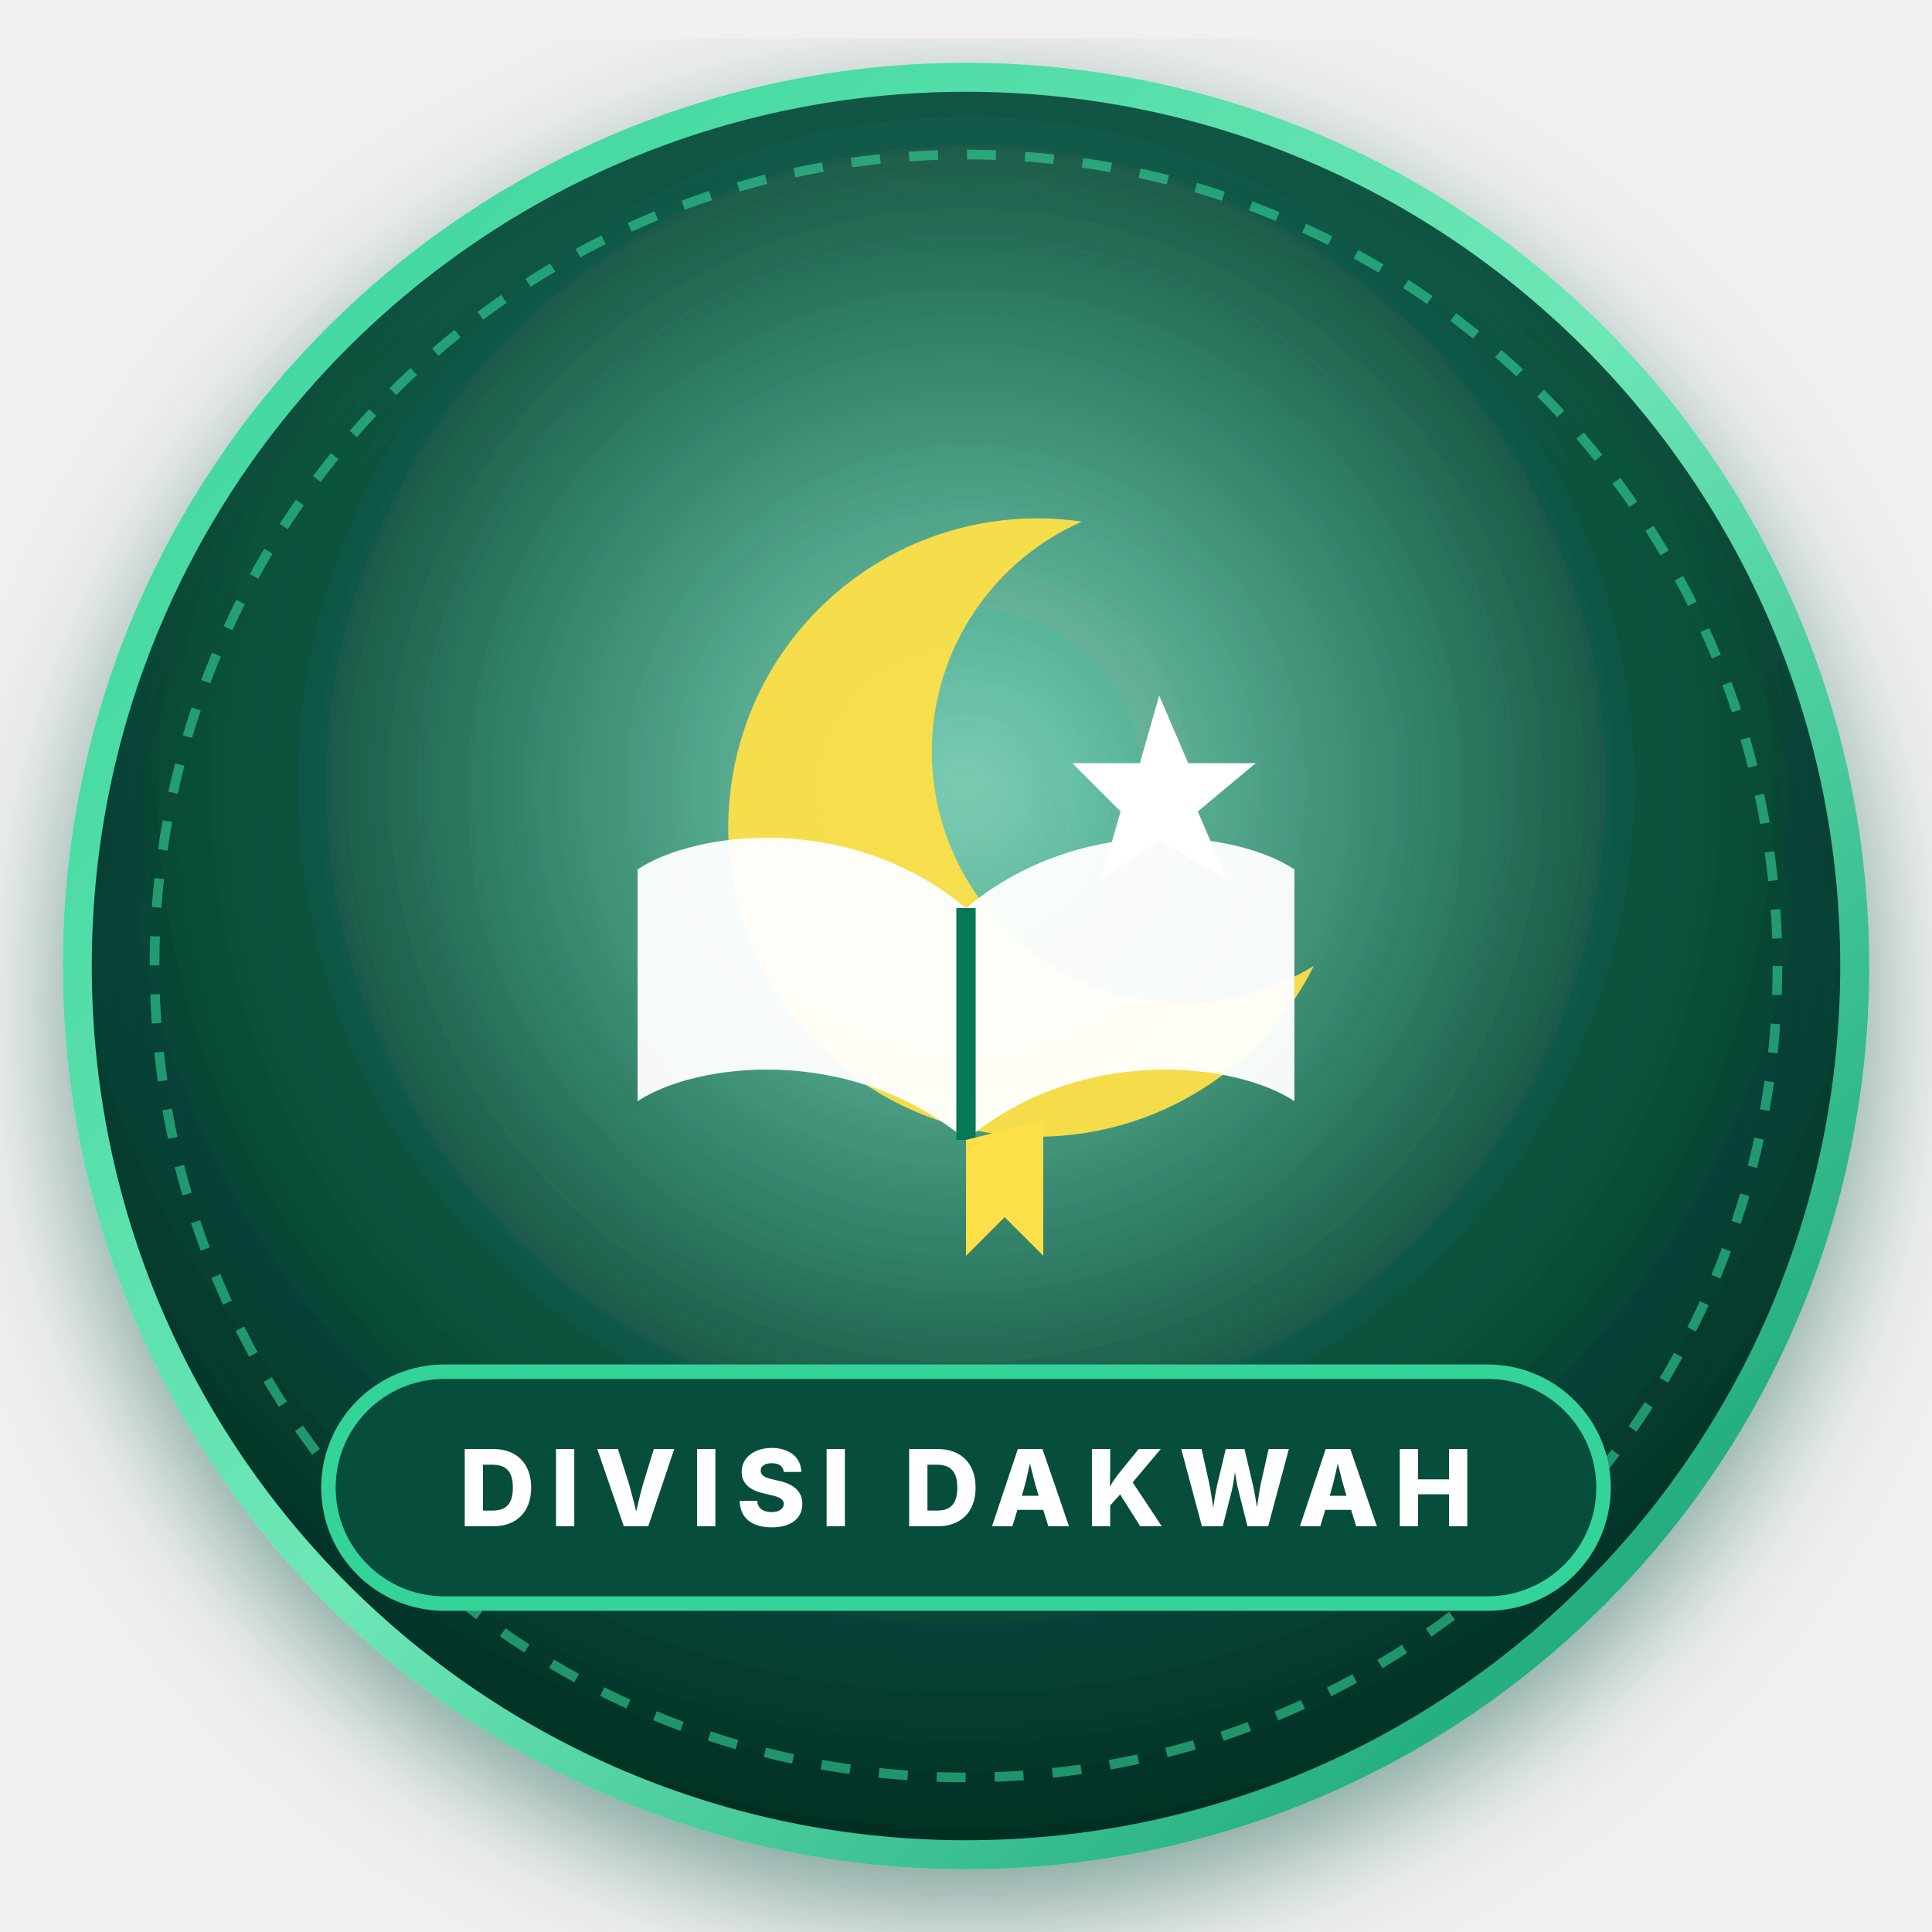
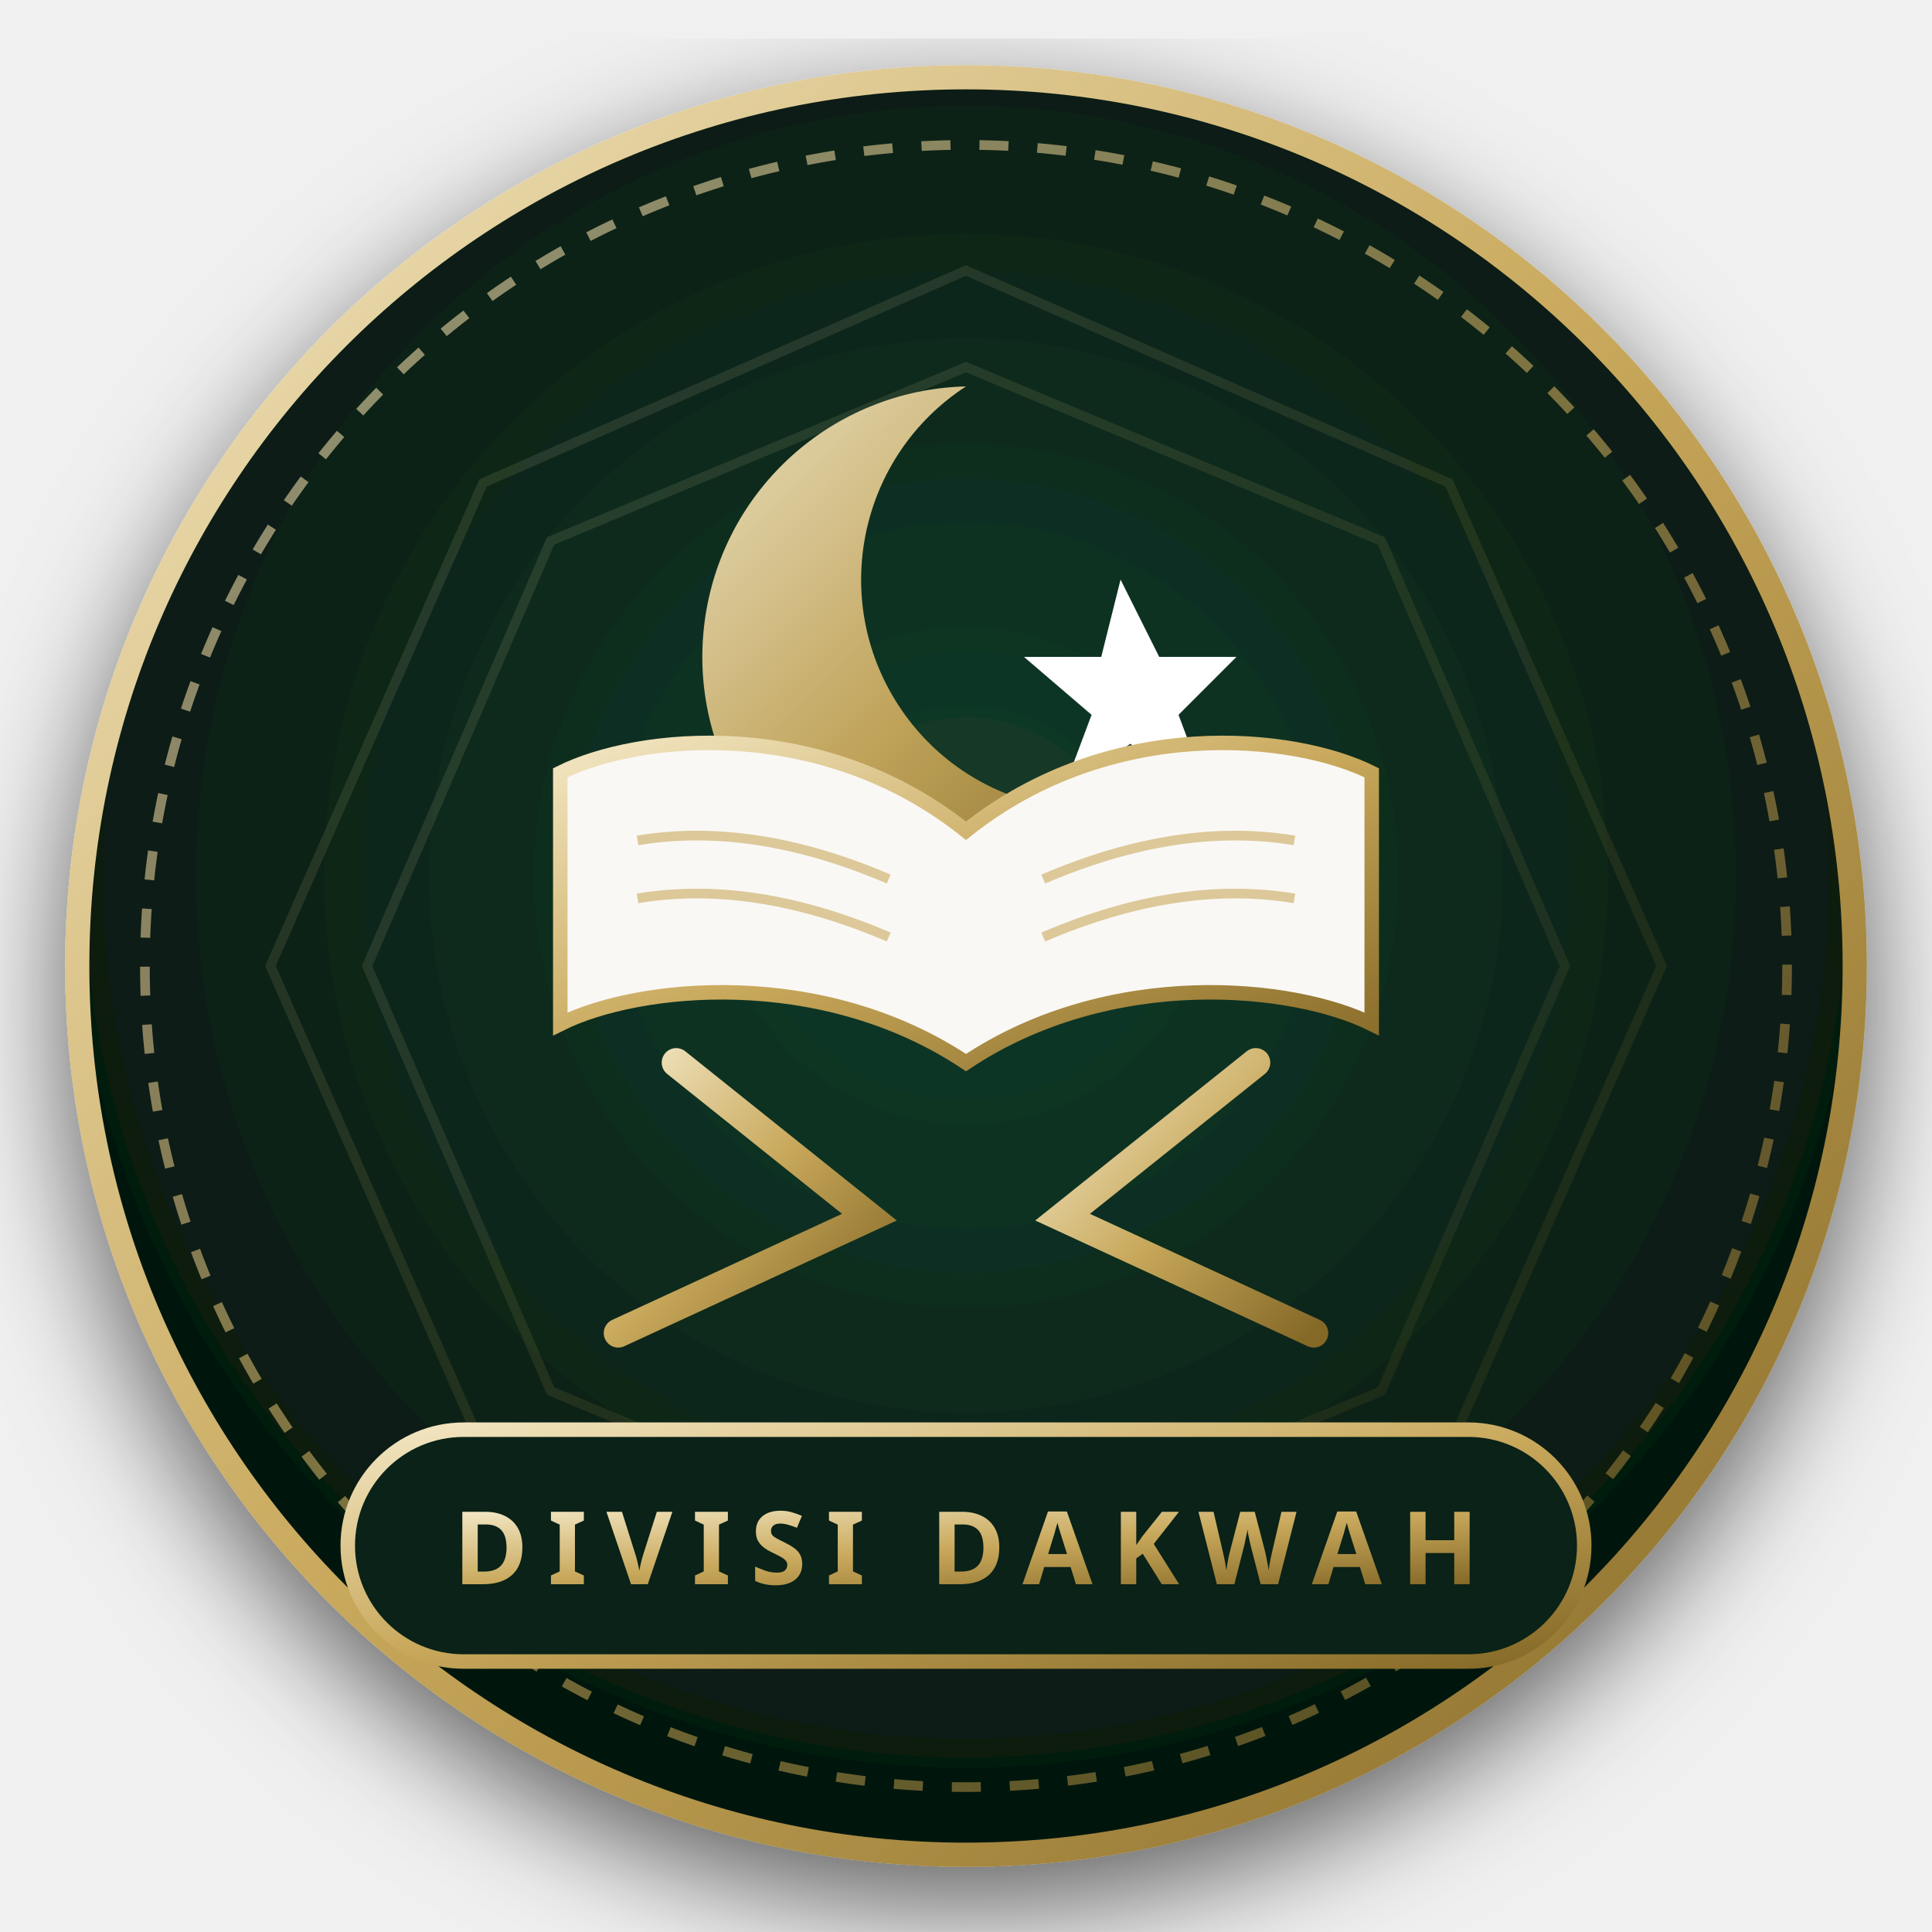
<svg xmlns="http://www.w3.org/2000/svg" viewBox="0 0 200 200" width="200" height="200">
  <defs>
-     <radialGradient id="dkwGlow" cx="50%" cy="40%" r="60%">
-       <stop offset="0%" stop-color="#10B981" stop-opacity="0.35" />
-       <stop offset="60%" stop-color="#064E3B" stop-opacity="0.9" />
-       <stop offset="100%" stop-color="#022C22" stop-opacity="1" />
+     <linearGradient id="dkwGold" x1="0%" y1="0%" x2="100%" y2="100%">
+       <stop offset="0%" stop-color="#F3E7C4" />
+       <stop offset="50%" stop-color="#C8A85B" />
+       <stop offset="100%" stop-color="#846826" />
+     </linearGradient>
+     <radialGradient id="dkwBg" cx="50%" cy="45%" r="60%">
+       <stop offset="0%" stop-color="#143D2B" />
+       <stop offset="70%" stop-color="#082015" />
+       <stop offset="100%" stop-color="#04100A" />
    </radialGradient>
-     <linearGradient id="emeraldBorder" x1="0%" y1="0%" x2="100%" y2="100%">
-       <stop offset="0%" stop-color="#34D399" />
-       <stop offset="50%" stop-color="#6EE7B7" />
-       <stop offset="100%" stop-color="#059669" />
-     </linearGradient>
-     <filter id="dkwDrop" x="-20%" y="-20%" width="140%" height="140%">
-       <feDropShadow dx="0" dy="4" stdDeviation="6" flood-color="#064E3B" flood-opacity="0.5" />
+     <filter id="dkwGlow" x="-20%" y="-20%" width="140%" height="140%">
+       <feDropShadow dx="0" dy="4" stdDeviation="6" flood-color="#000000" flood-opacity="0.6" />
    </filter>
  </defs>
-   <circle cx="100" cy="100" r="92" fill="url(#dkwGlow)" stroke="url(#emeraldBorder)" stroke-width="3" filter="url(#dkwDrop)" />
-   <circle cx="100" cy="100" r="84" fill="none" stroke="#34D399" stroke-width="1" stroke-dasharray="3,3" opacity="0.6" />
-   <g transform="translate(100, 92)">
-     <path d="M 12,-38 A 32,32 0 1,0 36,8 A 26,26 0 1,1 12,-38 Z" fill="#FDE047" opacity="0.95" />
-     <path d="M 20,-20 L 23,-13 L 30,-13 L 24,-8 L 27,-1 L 20,-5 L 14,-1 L 16,-8 L 11,-13 L 18,-13 Z" fill="#FFFFFF" />
-     <path d="M 0,2 C -12,-8 -28,-6 -34,-2 L -34,22 C -28,18 -12,16 0,26 C 12,16 28,18 34,22 L 34,-2 C 28,-6 12,-8 0,2 Z" fill="#FFFFFF" opacity="0.95" />
-     <path d="M 0,2 L 0,26" stroke="#047857" stroke-width="2" />
-     <path d="M 0,26 L 0,38 L 4,34 L 8,38 L 8,24" fill="#FDE047" />
+   <circle cx="100" cy="100" r="92" fill="url(#dkwBg)" stroke="url(#dkwGold)" stroke-width="2.5" filter="url(#dkwGlow)" />
+   <circle cx="100" cy="100" r="85" fill="none" stroke="url(#dkwGold)" stroke-width="1" stroke-dasharray="3,3" opacity="0.6" />
+   <g opacity="0.12" stroke="url(#dkwGold)" stroke-width="1" fill="none">
+     <polygon points="100,28 150,50 172,100 150,150 100,172 50,150 28,100 50,50" />
+     <polygon points="100,38 143,56 162,100 143,144 100,162 57,144 38,100 57,56" />
  </g>
-   <rect x="34" y="142" width="132" height="24" rx="12" fill="#064E3B" stroke="#34D399" stroke-width="1.5" />
-   <text x="100" y="158" text-anchor="middle" font-family="system-ui, -apple-system, sans-serif" font-weight="800" font-size="11" fill="#FFFFFF" letter-spacing="1.5">DIVISI DAKWAH</text>
+   <g transform="translate(100, 88)">
+     <path d="M 0,-48 A 28,28 0 1,0 26,-8 A 22,22 0 1,1 0,-48 Z" fill="url(#dkwGold)" opacity="0.95" />
+     <path d="M 16,-28 L 20,-20 L 28,-20 L 22,-14 L 25,-6 L 17,-11 L 10,-6 L 13,-14 L 6,-20 L 14,-20 Z" fill="#FFFFFF" />
+     <path d="M 0,-2 C -15,-14 -34,-12 -42,-8 L -42,18 C -34,14 -15,12 0,22 C 15,12 34,14 42,18 L 42,-8 C 34,-12 15,-14 0,-2 Z" fill="#FAF8F5" stroke="url(#dkwGold)" stroke-width="1.5" />
+     <line x1="0" y1="-2" x2="0" y2="22" stroke="url(#dkwGold)" stroke-width="2" />
+     <path d="M -8,3 Q -22,-3 -34,-1" stroke="#C8A85B" stroke-width="1" opacity="0.6" fill="none" />
+     <path d="M -8,9 Q -22,3 -34,5" stroke="#C8A85B" stroke-width="1" opacity="0.6" fill="none" />
+     <path d="M 8,3 Q 22,-3 34,-1" stroke="#C8A85B" stroke-width="1" opacity="0.6" fill="none" />
+     <path d="M 8,9 Q 22,3 34,5" stroke="#C8A85B" stroke-width="1" opacity="0.6" fill="none" />
+     <path d="M -30,22 L -10,38 L -36,50" stroke="url(#dkwGold)" stroke-width="3" stroke-linecap="round" fill="none" />
+     <path d="M 30,22 L 10,38 L 36,50" stroke="url(#dkwGold)" stroke-width="3" stroke-linecap="round" fill="none" />
+   </g>
+   <rect x="36" y="148" width="128" height="24" rx="12" fill="#0A2217" stroke="url(#dkwGold)" stroke-width="1.5" />
+   <text x="100" y="164" text-anchor="middle" font-family="'Plus Jakarta Sans', sans-serif" font-weight="800" font-size="10.5" fill="url(#dkwGold)" letter-spacing="2">DIVISI DAKWAH</text>
</svg>
